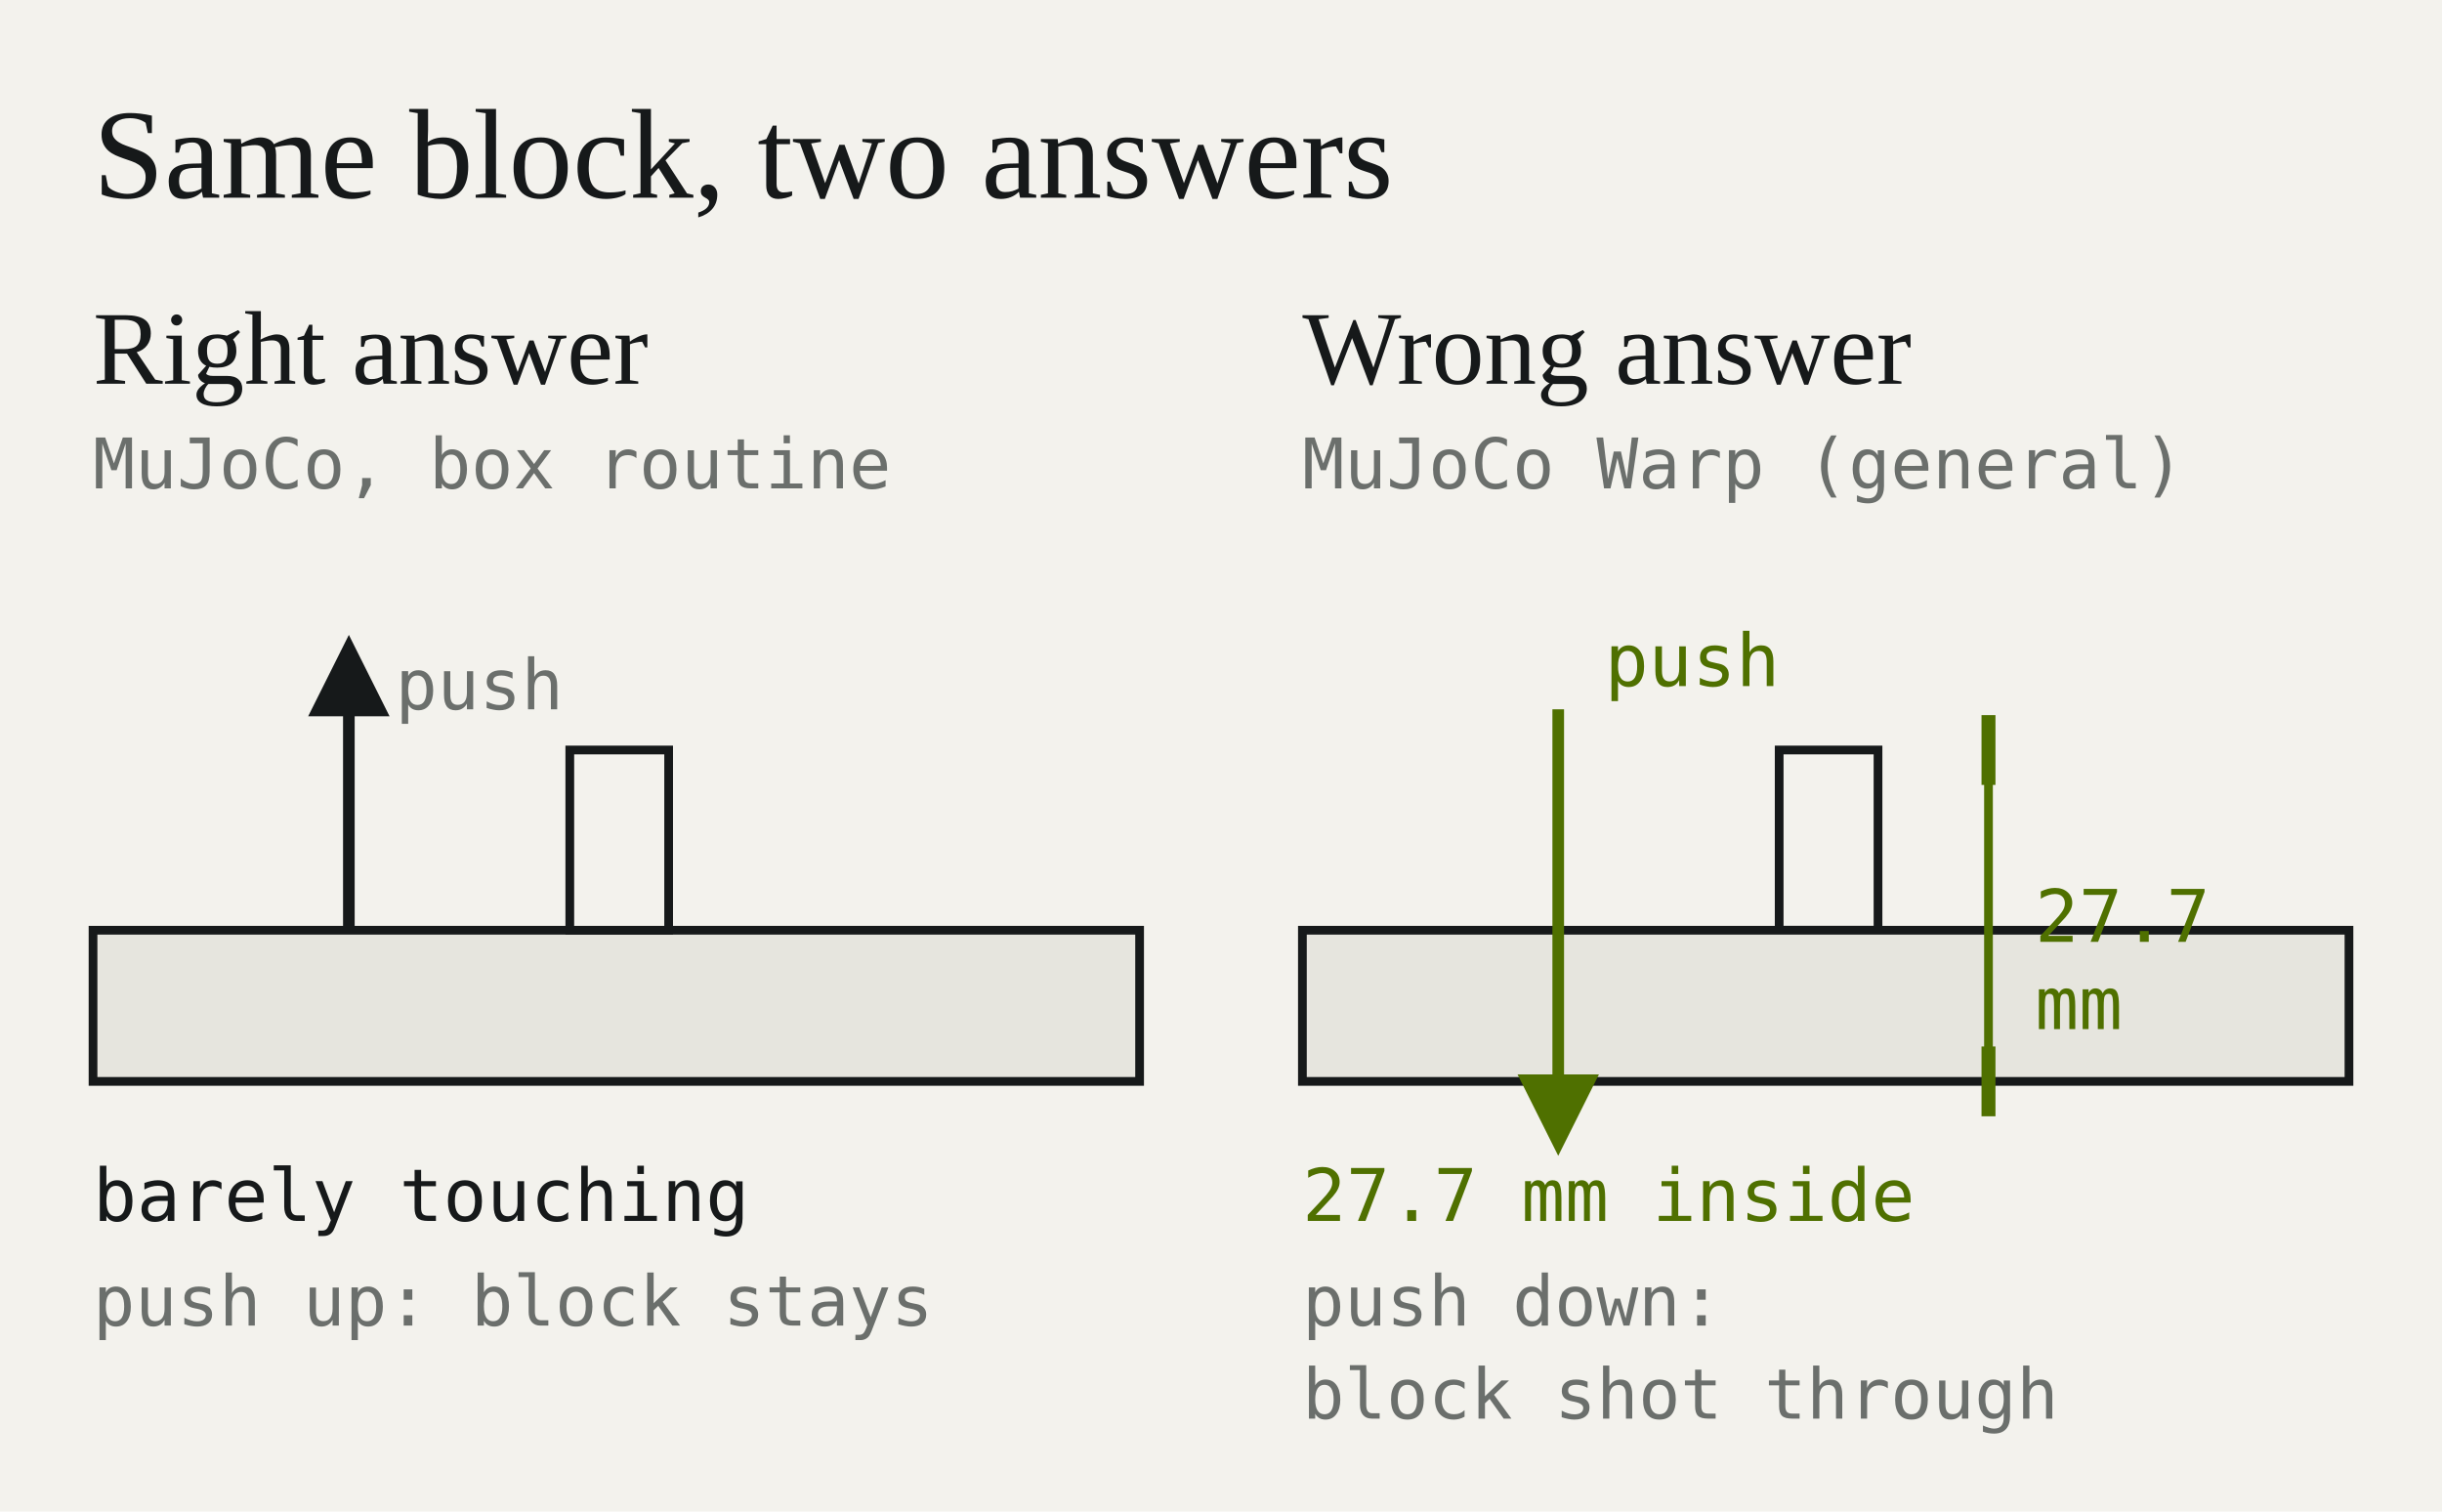
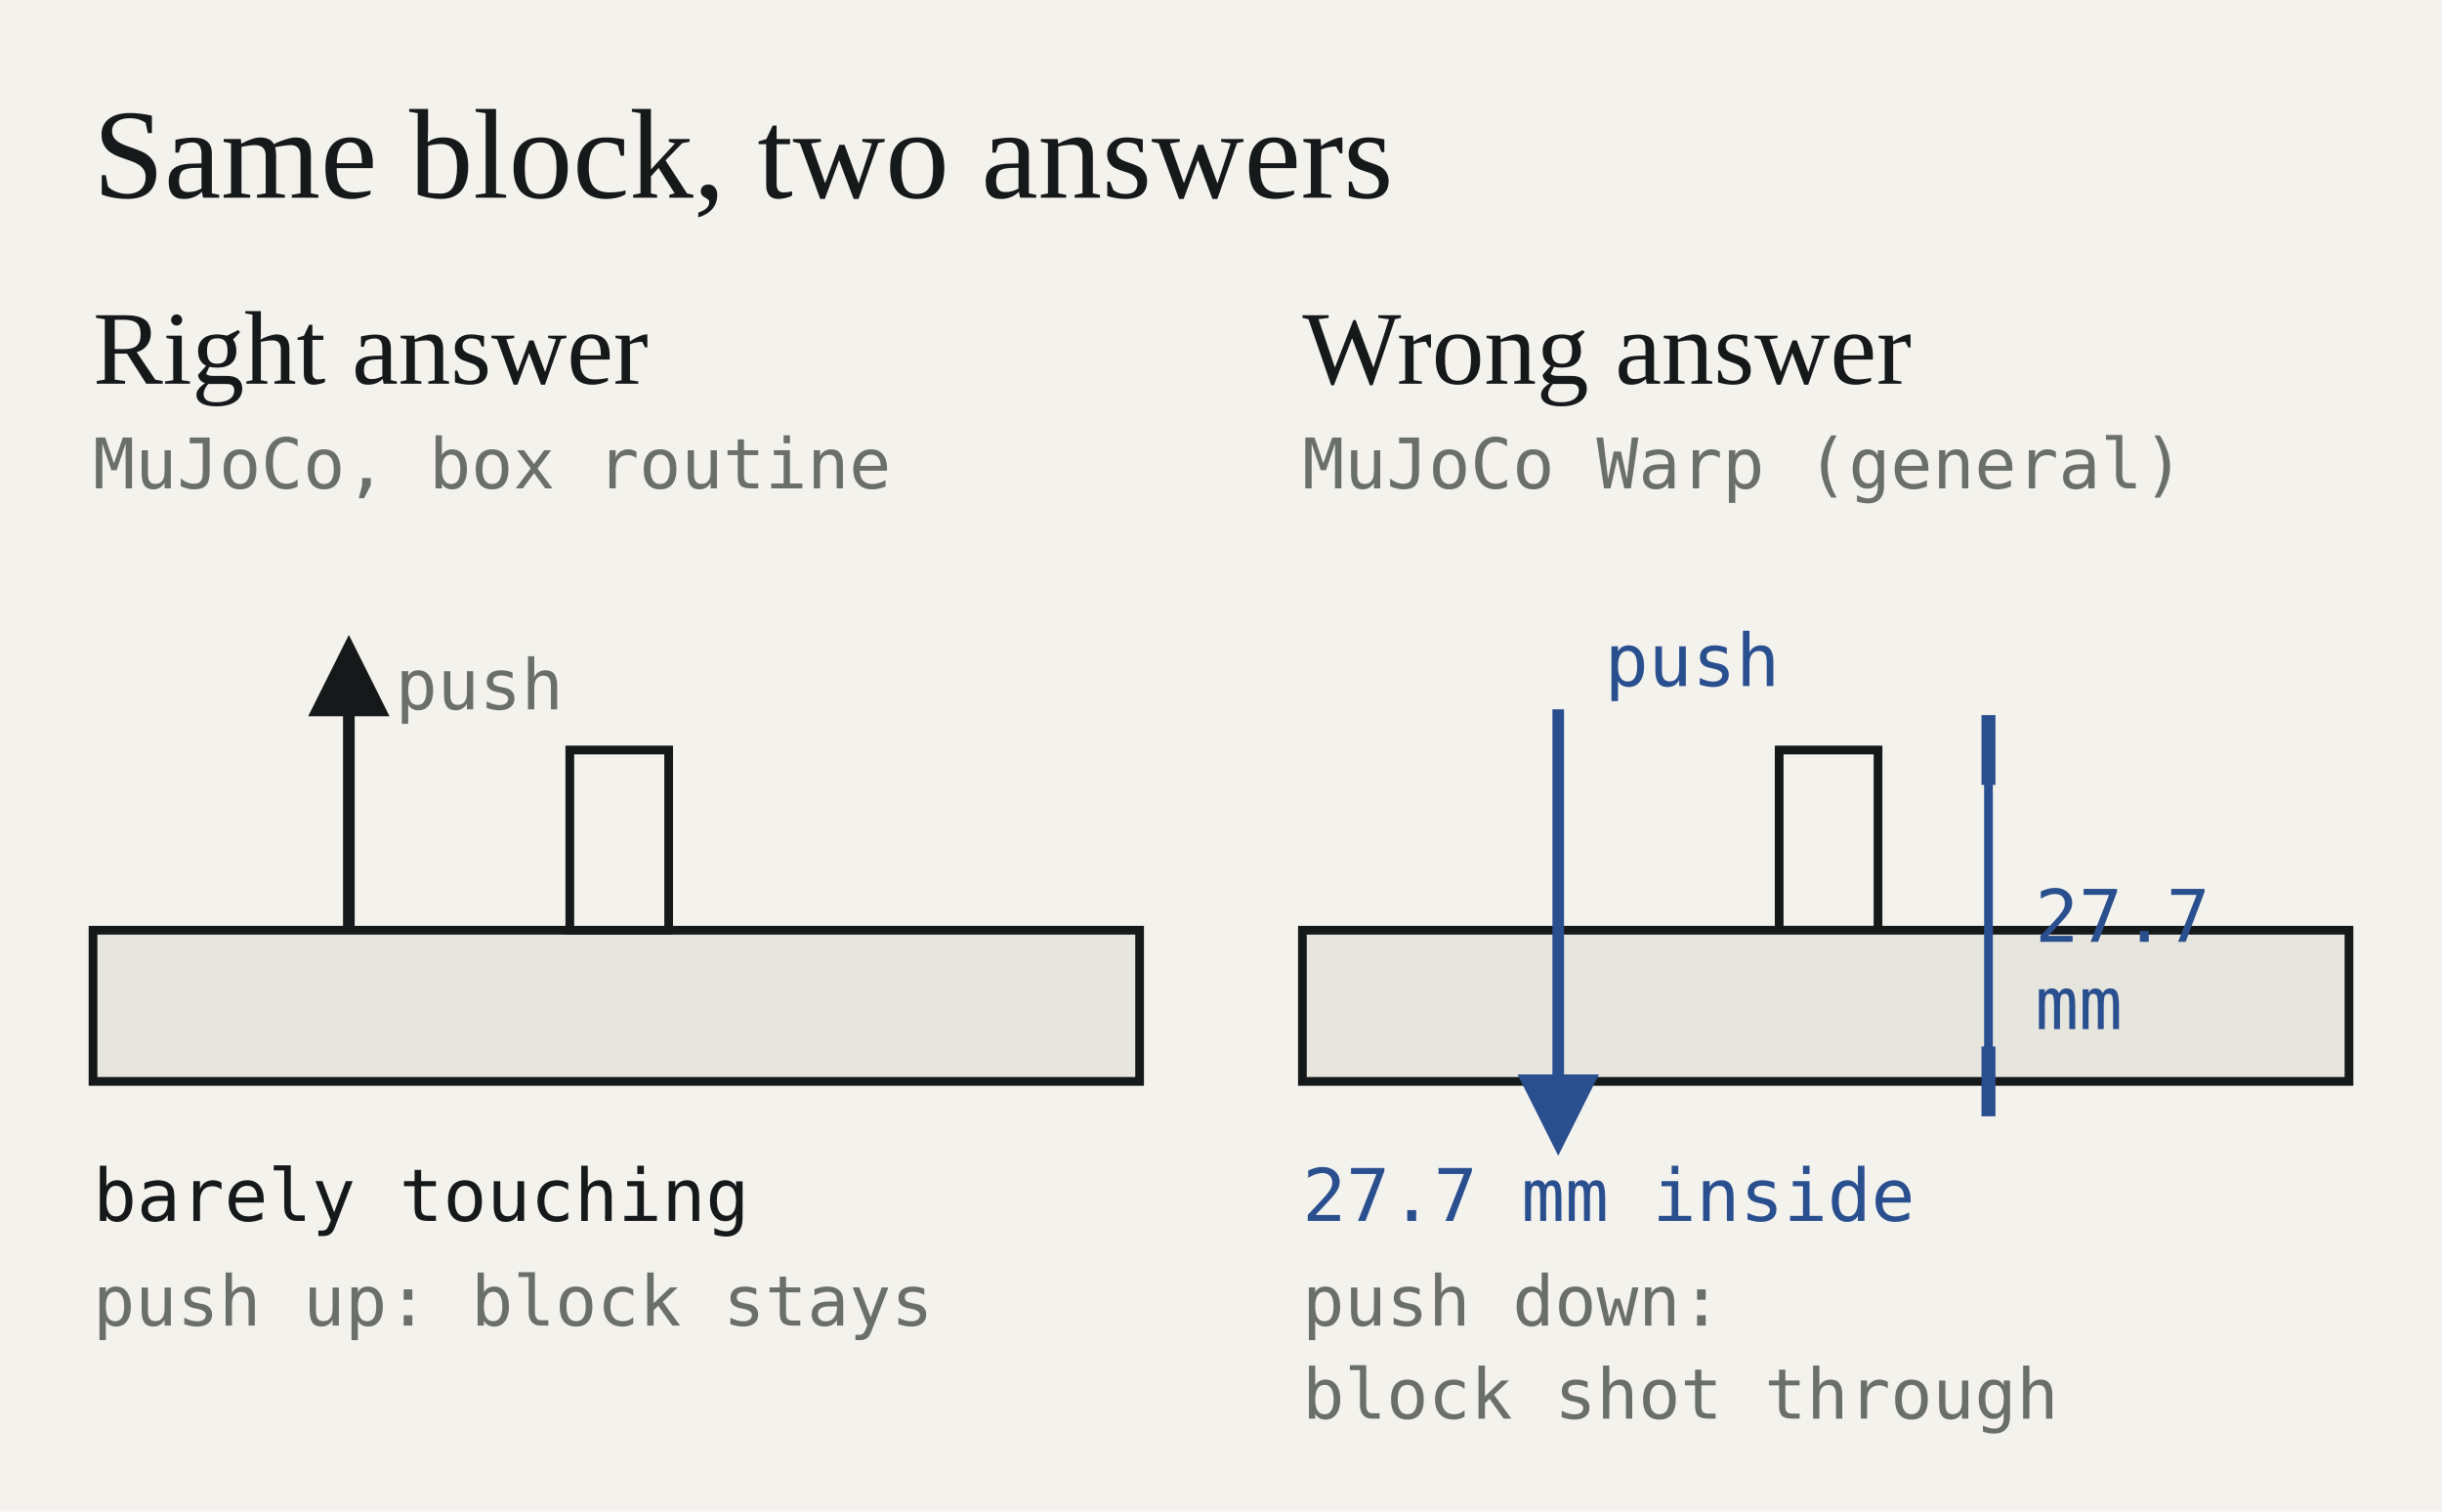
<svg xmlns="http://www.w3.org/2000/svg" viewBox="0 0 420 260" width="420" height="260" role="img" aria-label="A thin block resting on a board. The box-box routine returns contacts 0.009 mm deep with the normal pointing up, and the block stays put. The convex path returns the normal pointing down and a depth of 27.7 mm, the block and board thicknesses added together, and the block is fired down through the board.">
  <defs>
    <marker id="a" viewBox="0 0 10 10" refX="8" refY="5" markerWidth="7" markerHeight="7" orient="auto">
      <path d="M0 0 L10 5 L0 10 z" fill="#16191a" />
    </marker>
    <marker id="ab" viewBox="0 0 10 10" refX="8" refY="5" markerWidth="7" markerHeight="7" orient="auto">
-       <path d="M0 0 L10 5 L0 10 z" fill="#4f7000" />
+       <path d="M0 0 L10 5 L0 10 z" fill="#2a4f8f" />
    </marker>
    <marker id="tb" viewBox="0 0 10 10" refX="5" refY="5" markerWidth="8" markerHeight="8" orient="auto">
-       <path d="M0 5 H10" stroke="#4f7000" stroke-width="2" />
+       <path d="M0 5 H10" stroke="#2a4f8f" stroke-width="2" />
    </marker>
  </defs>
  <style>
    .t { font: 22px Georgia, "Times New Roman", serif; fill: #16191a; }
    .h { font: 18px Georgia, "Times New Roman", serif; fill: #16191a; }
    .l { font: 500 12.5px ui-monospace, Menlo, Consolas, monospace; fill: #16191a; }
    .s { font: 12px ui-monospace, Menlo, Consolas, monospace; fill: #6b6f6c; }
-     .b { font: 500 12.5px ui-monospace, Menlo, Consolas, monospace; fill: #4f7000; }
+     .b { font: 500 12.5px ui-monospace, Menlo, Consolas, monospace; fill: #2a4f8f; }
    /* 6 s loop: both routines return their normal at once; the right block is then fired down through the board */
    .m { transform-box: fill-box; transform-origin: 50% 50%; animation: 6s ease-in-out infinite; }
    .nu { animation-name: nu; } .nd { animation-name: nd; } .fire { animation-name: fire; }
    @keyframes nu { 0%,20% { opacity: 1; transform: none; } 25%,30% { opacity: 0; transform: translateY(6px); } 36%,100% { opacity: 1; transform: none; } }
    @keyframes nd { 0%,20% { opacity: 1; transform: none; } 25%,30% { opacity: 0; transform: translateY(-6px); } 36%,100% { opacity: 1; transform: none; } }
    @keyframes fire {
      0%,44% { opacity: 1; transform: none; animation-timing-function: ease-in; }
      50% { opacity: 1; transform: translateY(34px); animation-timing-function: linear; }
      53% { opacity: 0; transform: translateY(40px); }
      72% { opacity: 0; transform: none; }
      80%,100% { opacity: 1; transform: none; }
    }
    @media (prefers-reduced-motion: reduce) { * { animation: none !important; } }
  </style>
  <rect width="420" height="260" fill="#f3f2ed" />
  <text x="16" y="34" class="t">Same block, two answers</text>
  <text x="16" y="66" class="h">Right answer</text>
  <text x="16" y="84" class="s">MuJoCo, box routine</text>
  <rect x="16" y="160" width="180" height="26" fill="#e6e5de" stroke="#16191a" stroke-width="1.5" />
  <rect x="98" y="129" width="17" height="31" fill="#f3f2ed" stroke="#16191a" stroke-width="1.5" />
  <g class="m nu">
    <line x1="60" y1="160" x2="60" y2="112" stroke="#16191a" stroke-width="2" marker-end="url(#a)" />
    <text x="68" y="122" class="s">push</text>
  </g>
  <text x="16" y="210" class="l">barely touching</text>
  <text x="16" y="228" class="s">push up: block stays</text>
  <text x="224" y="66" class="h">Wrong answer</text>
  <text x="224" y="84" class="s">MuJoCo Warp (general)</text>
  <rect class="m fire" x="306" y="129" width="17" height="31" fill="#f3f2ed" stroke="#16191a" stroke-width="1.5" />
  <rect x="224" y="160" width="180" height="26" fill="#e6e5de" stroke="#16191a" stroke-width="1.5" />
  <g class="m nd">
-     <line x1="268" y1="122" x2="268" y2="196" stroke="#4f7000" stroke-width="2" marker-end="url(#ab)" />
+     <line x1="268" y1="122" x2="268" y2="196" stroke="#2a4f8f" stroke-width="2" marker-end="url(#ab)" />
    <text x="276" y="118" class="b">push</text>
  </g>
-   <line x1="342" y1="129" x2="342" y2="186" stroke="#4f7000" stroke-width="1.5" marker-start="url(#tb)" marker-end="url(#tb)" />
+   <line x1="342" y1="129" x2="342" y2="186" stroke="#2a4f8f" stroke-width="1.5" marker-start="url(#tb)" marker-end="url(#tb)" />
  <text x="350" y="162" class="b">27.7</text>
  <text x="350" y="177" class="b">mm</text>
  <text x="224" y="210" class="b">27.7 mm inside</text>
  <text x="224" y="228" class="s">push down:</text>
  <text x="224" y="244" class="s">block shot through</text>
</svg>
